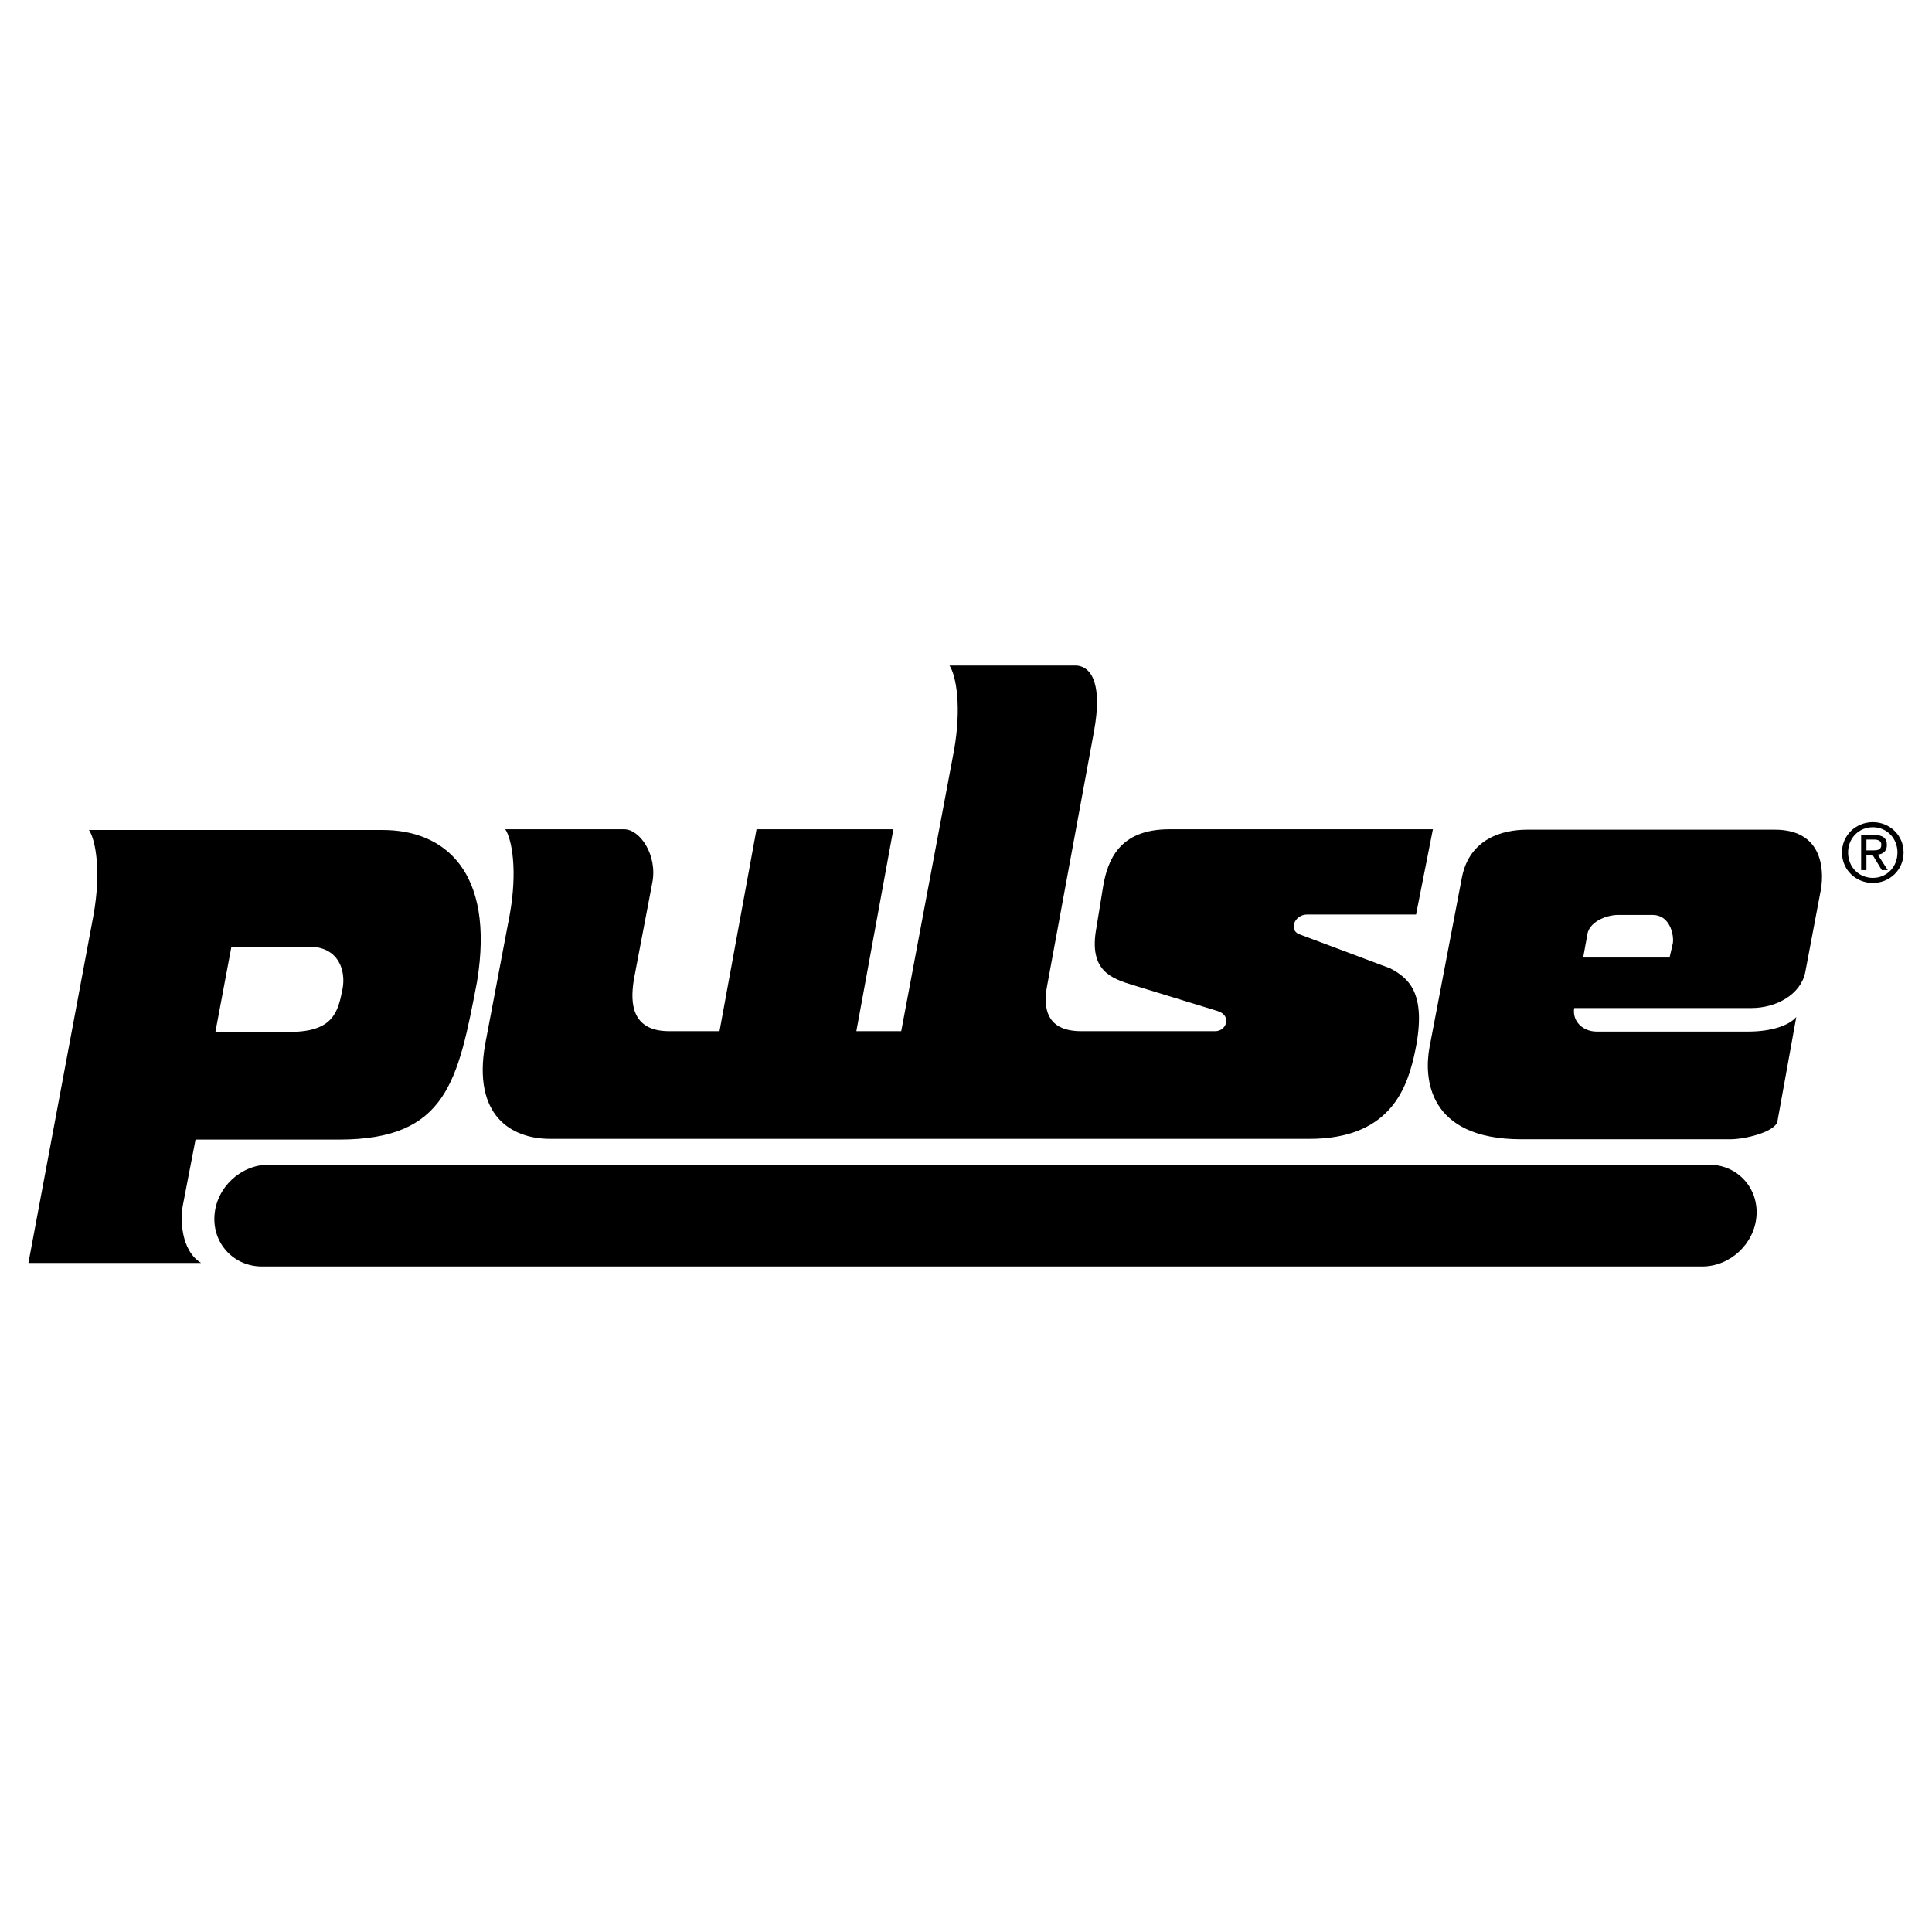
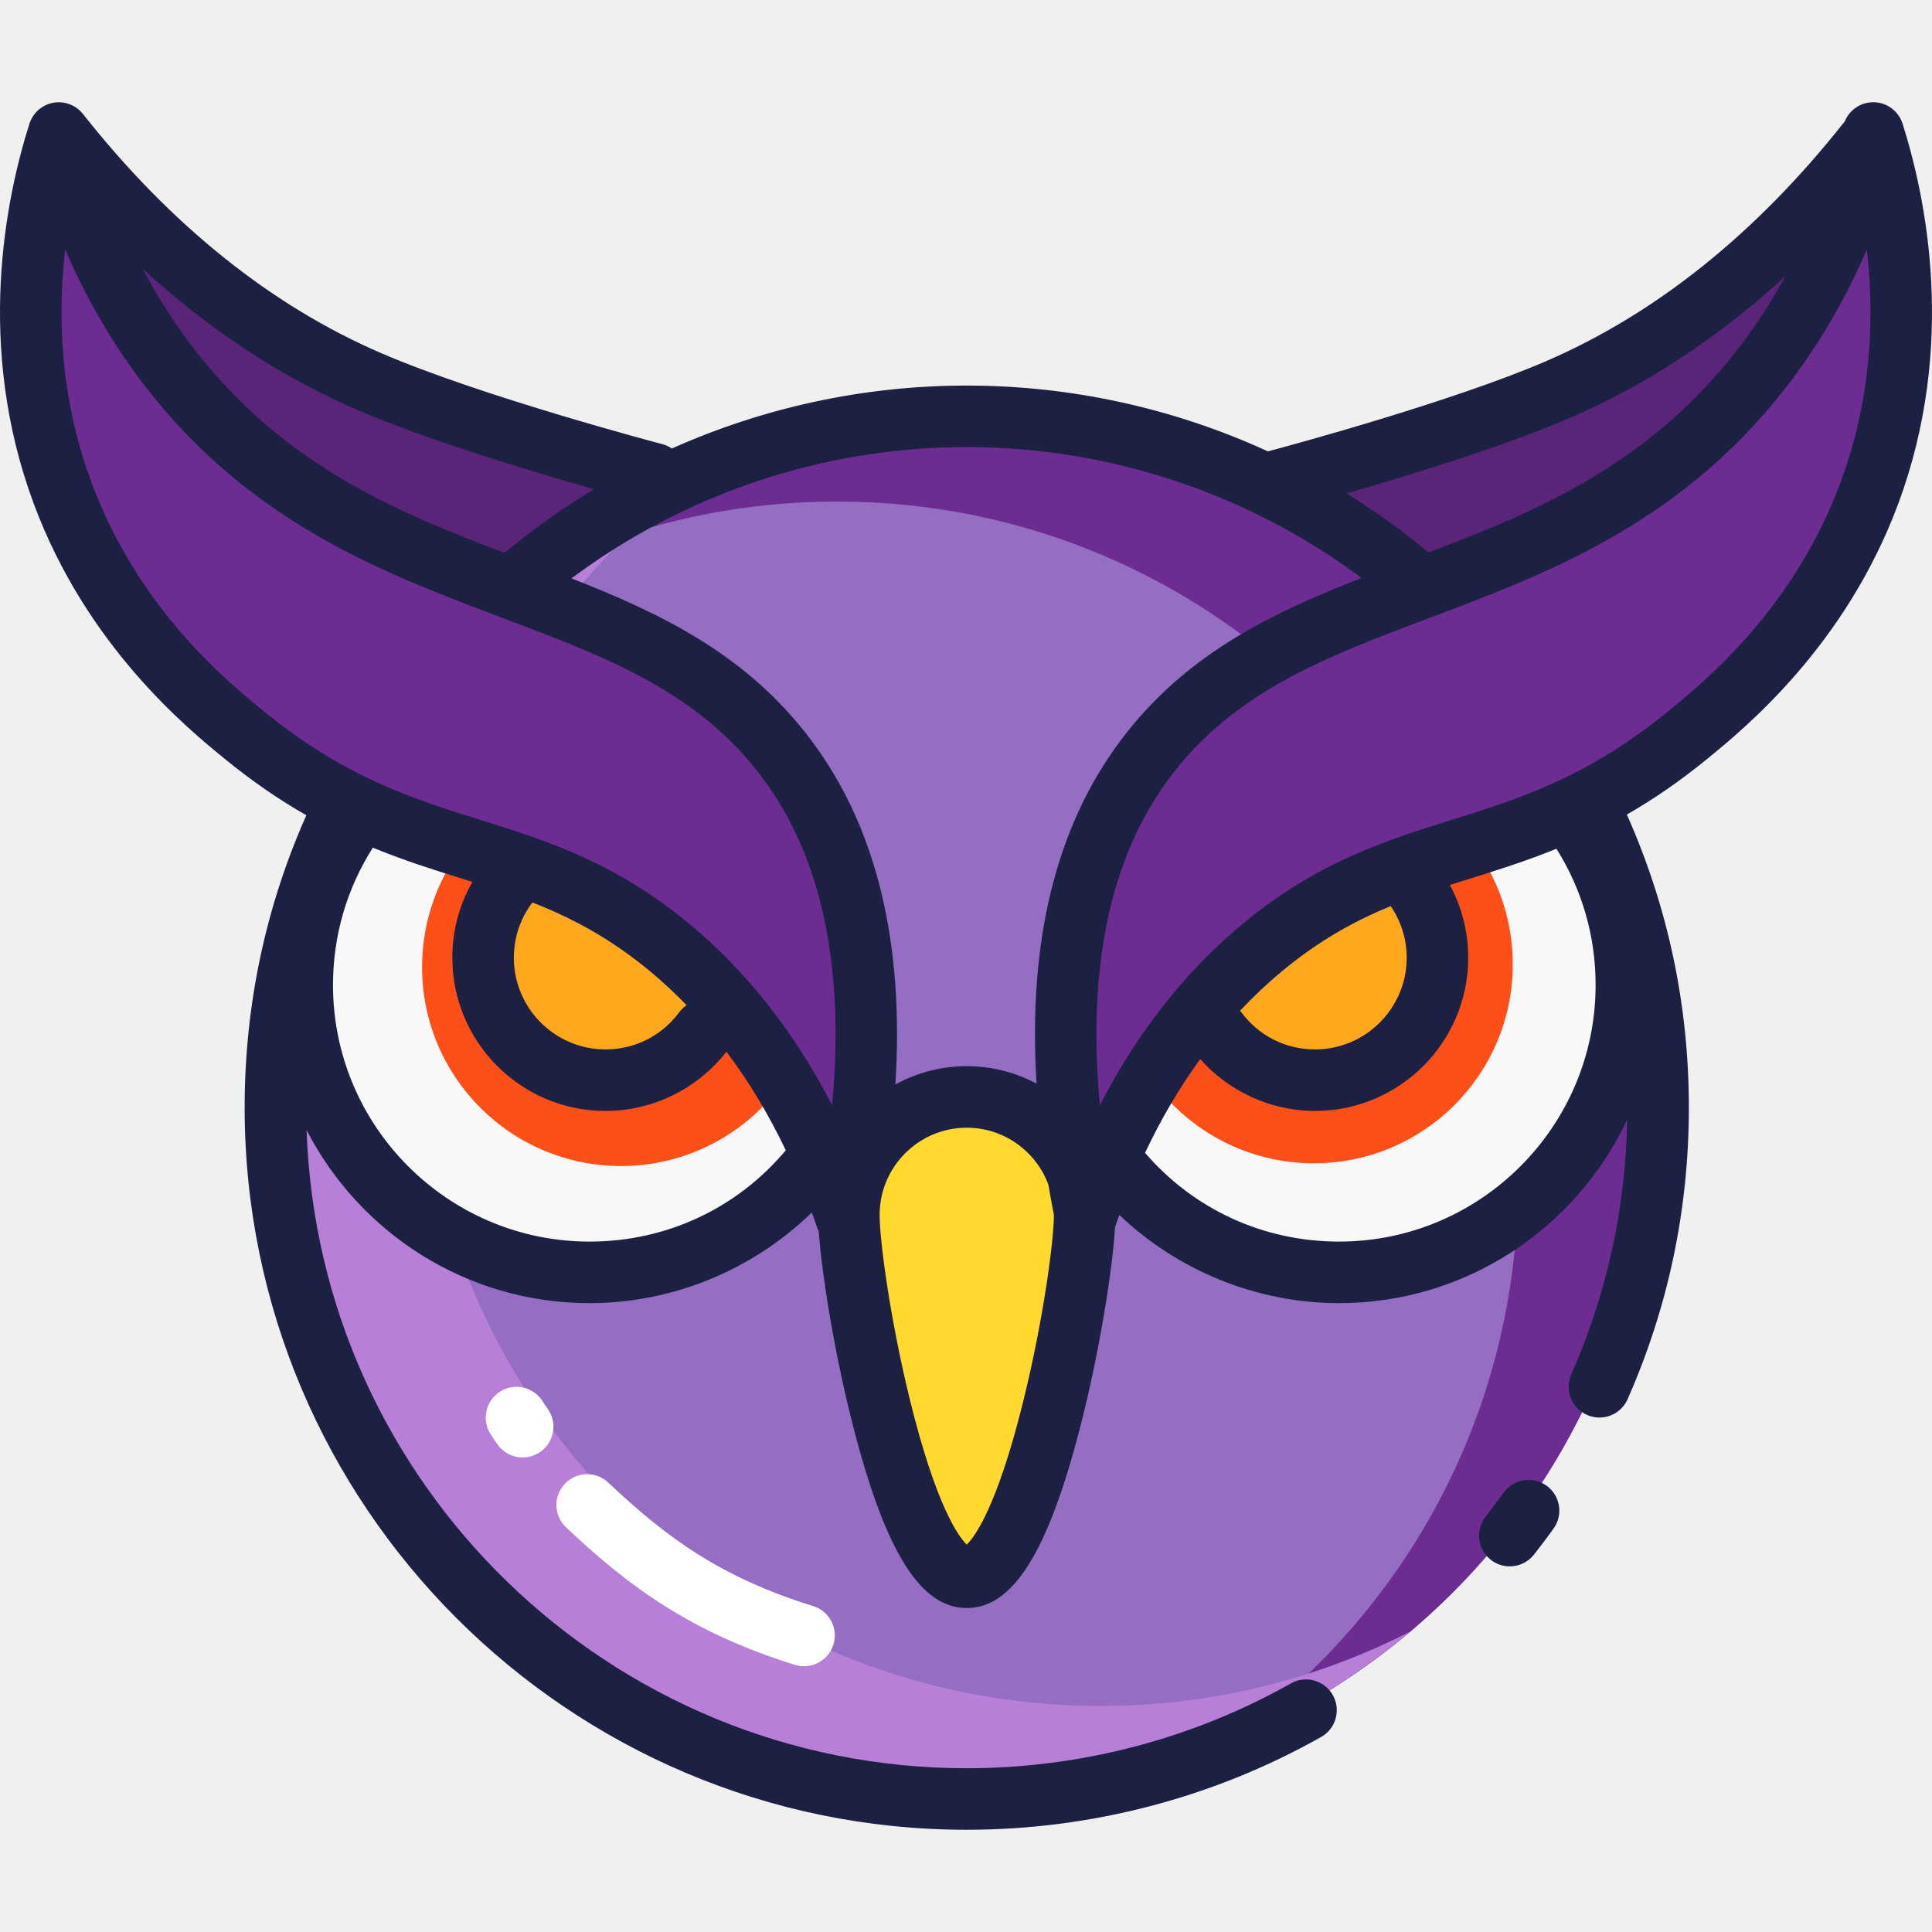
- <svg xmlns="http://www.w3.org/2000/svg" width="2500" height="2500" viewBox="0 0 192.756 192.756">
-   <g fill-rule="evenodd" clip-rule="evenodd">
-     <path fill="#fff" d="M0 0h192.756v192.756H0V0z" />
-     <path d="M173.998 117.69c-.895-.961-2.137-1.49-3.494-1.49H26.814c-2.791 0-5.22 2.271-5.415 5.061-.095 1.361.348 2.643 1.247 3.606.896.961 2.138 1.49 3.495 1.49h143.691c2.789 0 5.219-2.27 5.414-5.06.094-1.361-.348-2.643-1.248-3.607z" />
-     <path d="M174.713 121.261c-.176 2.516-2.365 4.563-4.881 4.563H26.141c-1.208 0-2.311-.469-3.105-1.32-.797-.855-1.189-1.994-1.105-3.206.176-2.517 2.366-4.564 4.883-4.564h143.69c1.209 0 2.311.47 3.105 1.32.797.854 1.19 1.994 1.104 3.207zM54.888 113.624h75.763c7.834 0 9.625-4.812 10.408-8.169 1.455-6.267-.449-7.834-2.352-8.841l-8.951-3.357c-1.232-.336-.672-2.015.67-2.015h10.855l1.68-8.505h-26.299c-5.037 0-6.156 3.134-6.604 5.708l-.672 4.141c-.783 4.252 1.455 5.035 3.693 5.707l8.395 2.574c1.453.447.895 2.014-.225 2.014h-13.316c-1.344 0-4.254-.224-3.471-4.476l4.701-25.516c.783-4.364-.111-6.379-1.791-6.491H94.728c.671 1.007 1.231 4.141.448 8.505l-5.26 27.977h-4.477l3.693-20.144H75.479l-3.693 20.144H66.75c-4.141 0-3.805-3.469-3.469-5.371l1.791-9.4c.56-2.798-1.231-5.372-2.798-5.372H50.412c.671 1.007 1.23 4.141.447 8.505l-2.462 12.982c-1.231 7.05 2.574 9.4 6.491 9.4z" />
-     <path d="M38.198 82.81H8.878c.671 1.007 1.231 4.141.448 8.505l-6.491 34.692h17.234c-2.015-1.231-2.126-4.365-1.791-5.932l1.231-6.379h14.324c10.743 0 11.862-5.819 13.765-15.779 1.791-10.967-3.245-15.107-9.4-15.107zm-4.029 15.891c-.448 2.237-.896 4.252-5.26 4.252h-7.417l1.597-8.505h7.722c3.022 0 3.72 2.443 3.358 4.253zM177.09 82.779h-24.732c-2.461 0-5.707.895-6.49 4.7l-3.246 17.01c-.559 3.021-.223 9.177 9.178 9.177h20.814c1.455 0 4.252-.672 4.701-1.68l1.902-10.519c-.783.895-2.574 1.454-4.812 1.454h-15.107c-1.344 0-2.463-1.007-2.238-2.35h17.682c2.461 0 4.924-1.343 5.371-3.581l1.566-8.281c.335-2.014.112-5.93-4.589-5.93zm-10.184 11.303l-.336 1.455h-8.617l.447-2.462c.336-1.231 2.016-1.791 3.021-1.791h3.471c1.678 0 2.126 1.903 2.014 2.798zM186.857 82.028c-1.67 0-3.082 1.284-3.082 3.025 0 1.757 1.412 3.041 3.082 3.041 1.652 0 3.064-1.284 3.064-3.041.001-1.741-1.411-3.025-3.064-3.025zm0 5.56c-1.389 0-2.473-1.075-2.473-2.535 0-1.436 1.084-2.519 2.473-2.519 1.371 0 2.453 1.083 2.453 2.519.001 1.46-1.081 2.535-2.453 2.535z" />
-     <path d="M187.348 85.27c.512-.064.906-.337.906-.962 0-.69-.41-.995-1.236-.995h-1.332v3.498h.529v-1.516h.611l.922 1.516h.594l-.994-1.541zm-1.133-.425v-1.083h.723c.369 0 .762.08.762.514 0 .537-.4.569-.85.569h-.635z" />
+ <svg xmlns="http://www.w3.org/2000/svg" version="1.1" id="Layer_1" x="0px" y="0px" viewBox="0 0 511.999 511.999" style="enable-background:new 0 0 511.999 511.999;" xml:space="preserve">
+   <g>
+     <path style="fill:#5A2479;" d="M288.868,303.721c-11.118-104.402,12.753-145.705,36.927-164.038   c25.019-18.974,51.271-14.027,97.285-39.766c35.788-20.018,59.742-45.29,74.03-62.846c-2.588,25.351-11.305,69.64-44.022,107.03   c-22.952,26.231-52.298,42.878-63.499,49.126c-24.312,13.563-31.576,12.592-46.045,21.73   C324.418,227.038,301.821,251.03,288.868,303.721z" />
+     <path style="fill:#5A2479;" d="M224.457,303.721c11.118-104.402-12.753-145.705-36.927-164.038   c-25.019-18.974-51.271-14.027-97.285-39.766c-35.788-20.018-59.742-45.29-74.03-62.846c2.589,25.351,11.305,69.64,44.022,107.03   c22.952,26.231,52.298,42.878,63.499,49.126c24.312,13.563,31.576,12.592,46.045,21.73   C188.907,227.038,211.504,251.03,224.457,303.721z" />
  </g>
+   <circle style="fill:#956EC4;" cx="257.381" cy="294.497" r="180.43" />
+   <path style="fill:#6D2C92;" d="M257.378,114.068c-37.708,0-72.708,11.574-101.657,31.353c20.48-8.073,42.794-12.509,66.143-12.509  c99.648,0,180.43,80.781,180.43,180.43c0,61.94-31.217,116.585-78.772,149.076c66.926-26.384,114.286-91.621,114.286-167.92  C437.807,194.849,357.026,114.068,257.378,114.068z" />
+   <path style="fill:#B77FD8;" d="M291.624,452.096c-99.648,0-180.43-80.781-180.43-180.43c0-55.289,24.877-104.76,64.04-137.858  c-58.35,29.888-98.286,90.625-98.286,160.688c0,99.648,80.781,180.43,180.43,180.43c44.359,0,84.97-16.018,116.39-42.571  C349.13,444.975,321.209,452.096,291.624,452.096z" />
+   <path style="fill:#FFD92D;" d="M287.315,324.481c0,17.256-13.989,96.043-31.246,96.043s-31.246-78.787-31.246-96.043  c0-17.256,13.989-31.246,31.246-31.246S287.315,307.226,287.315,324.481z" />
+   <path style="fill:#6D2C92;" d="M287.735,325.735c-13.148-64.991,0.179-100.668,15.69-121.43  c38.863-52.016,112.472-38.555,162.973-102.968c17.851-22.766,25.964-46.526,30.029-63.011c4.768,15.01,14.626,53.317-1.007,95.38  c-12.99,34.959-37.148,55.187-48.195,64.207c-44.184,36.085-74.521,24.495-112.909,56.454  C319.473,266.726,300.654,287.903,287.735,325.735z" />
+   <path style="fill:#F8F8F8;" d="M334.316,254.368c-12.773,10.636-28.49,27.815-40.859,56.51  c13.887,14.744,33.586,23.952,55.439,23.952c42.055,0,76.147-34.092,76.147-76.147c0-14.682-4.16-28.392-11.358-40.02  C385.876,230.913,362.222,231.135,334.316,254.368z" />
+   <path style="fill:#FF4F18;" d="M334.316,254.368c-8.758,7.293-18.903,17.661-28.403,32.708  c9.613,12.871,24.964,21.208,42.264,21.208c29.117,0,52.721-23.604,52.721-52.721c0-10.72-3.206-20.688-8.703-29.011  C372.977,232.664,354.792,237.322,334.316,254.368z" />
+   <path style="fill:#FFA81E;" d="M334.316,254.368c-5.511,4.588-11.57,10.396-17.671,17.817c6.47,6.924,15.682,11.255,25.907,11.255  c19.577,0,35.447-15.87,35.447-35.447c0-5.638-1.335-10.958-3.677-15.69C361.349,236.804,348.372,242.666,334.316,254.368z" />
+   <path style="fill:#6D2C92;" d="M224.265,325.735c13.148-64.991-0.179-100.668-15.69-121.43  C169.712,152.288,96.103,165.75,45.602,101.337C27.752,78.57,19.638,54.811,15.573,38.326c-4.768,15.01-14.625,53.316,1.007,95.38  c12.99,34.959,37.148,55.187,48.195,64.207c44.184,36.085,74.521,24.495,112.909,56.454  C192.526,266.726,211.346,287.903,224.265,325.735z" />
+   <path style="fill:#F8F8F8;" d="M177.685,254.368c-27.591-22.97-51.023-23.444-78.426-35.291  c-7.317,11.695-11.548,25.518-11.548,40.33c0,42.055,34.092,76.147,76.147,76.147c21.695,0,41.266-9.077,55.136-23.635  C206.556,282.592,190.612,265.132,177.685,254.368z" />
+   <path style="fill:#FF4F18;" d="M177.685,254.368c-20.115-16.747-38.02-21.536-56.864-27.493c-5.66,8.403-8.965,18.521-8.965,29.414  c0,29.117,23.604,52.721,52.721,52.721c17.204,0,32.473-8.246,42.096-20.995C197.004,272.462,186.624,261.811,177.685,254.368z" />
+   <path style="fill:#FFA81E;" d="M177.685,254.368c-13.716-11.42-26.406-17.278-39.065-21.739c-2.465,4.829-3.864,10.294-3.864,16.088  c0,19.577,15.87,35.447,35.447,35.447c10.178,0,19.352-4.292,25.817-11.162C189.694,265.19,183.395,259.123,177.685,254.368z" />
+   <g>
+     <path style="fill:#1C2042;" d="M409.845,393.716c-3.653-2.628-8.752-1.796-11.38,1.862c-1.542,2.144-3.143,4.27-4.761,6.319   c-2.79,3.534-2.187,8.662,1.347,11.452c1.496,1.181,3.278,1.754,5.048,1.754c2.409,0,4.796-1.063,6.406-3.102   c1.768-2.24,3.518-4.563,5.202-6.907C414.336,401.439,413.502,396.343,409.845,393.716z" />
+     <path style="fill:#1C2042;" d="M504.199,32.779c-1.107-3.48-4.393-5.821-8.041-5.682c-3.252,0.107-6.076,2.136-7.274,5.085   c-0.04,0.049-0.085,0.091-0.124,0.141c-23.31,29.502-49.925,50.839-79.104,63.419c-24.679,10.641-67.183,22.155-73.636,23.879   c-24.847-11.399-52.051-17.444-79.818-17.444c-27.132,0-53.752,5.772-78.151,16.683c-0.746-0.507-1.584-0.906-2.506-1.148   c-0.476-0.125-47.847-12.62-74.47-24.1C71.894,81.031,45.28,59.694,21.97,30.193c-0.074-0.092-0.154-0.175-0.232-0.264   c-0.058-0.067-0.114-0.134-0.174-0.199c-0.262-0.285-0.537-0.549-0.83-0.789c-0.035-0.028-0.071-0.053-0.105-0.08   c-0.296-0.235-0.603-0.446-0.923-0.634c-0.037-0.022-0.072-0.046-0.109-0.067c-0.339-0.192-0.69-0.356-1.049-0.496   c-0.07-0.027-0.139-0.053-0.21-0.078c-0.365-0.132-0.737-0.242-1.115-0.321c-0.047-0.01-0.096-0.014-0.142-0.024   c-0.383-0.072-0.769-0.117-1.158-0.134c-0.028-0.001-0.054-0.009-0.082-0.01c-0.011,0-0.022,0.002-0.032,0.001   c-0.409-0.012-0.819,0.013-1.226,0.062c-0.047,0.005-0.095,0.011-0.141,0.017c-0.413,0.058-0.823,0.146-1.226,0.267l0,0   c-0.808,0.245-1.586,0.621-2.309,1.127c-0.017,0.012-0.034,0.024-0.051,0.036c-0.112,0.079-0.226,0.153-0.336,0.239   c-0.565,0.447-1.046,0.957-1.459,1.507c-0.023,0.03-0.047,0.06-0.07,0.09c-0.241,0.332-0.457,0.676-0.644,1.035   c-0.023,0.045-0.043,0.09-0.066,0.136c-0.187,0.376-0.352,0.762-0.478,1.159l-0.001,0.001C1.556,52.438-6.601,91.66,8.937,133.468   c14.027,37.751,40.656,59.497,50.68,67.683c7.499,6.125,14.679,10.964,21.565,14.899c-10.846,24.426-16.346,50.465-16.346,77.494   c0,105.519,85.846,191.365,191.366,191.365c32.925,0,65.399-8.503,93.909-24.589c3.921-2.214,5.308-7.186,3.095-11.109   c-2.214-3.921-7.186-5.308-11.109-3.095c-26.07,14.71-55.772,22.485-85.895,22.485c-94.535,0-171.796-75.326-174.946-169.108   c14.003,27.195,42.346,45.85,74.982,45.85c22.061,0,43.26-8.801,58.893-24.016c0.479,1.313,0.959,2.628,1.417,3.967   c0.117,0.346,0.27,0.671,0.428,0.99c0.801,11.613,4.312,33.164,9.237,52.199c8.529,32.962,17.778,47.662,29.988,47.662   c12.21,0,21.459-14.7,29.988-47.662c5.09-19.669,8.668-42.02,9.309-53.322c0.367-1.075,0.755-2.127,1.137-3.184   c15.565,14.817,36.475,23.366,58.221,23.366c33.743,0,62.904-19.936,76.363-48.641c-0.41,23.468-5.379,46.168-14.809,67.513   c-1.82,4.119,0.045,8.935,4.164,10.754c1.071,0.474,2.19,0.698,3.29,0.698c3.13,0,6.117-1.813,7.462-4.862   c10.776-24.392,16.24-50.387,16.24-77.261c0-27.119-5.537-53.208-16.438-77.673c6.791-3.902,13.867-8.686,21.253-14.717   c10.025-8.187,36.653-29.932,50.68-67.684C518.601,91.66,510.443,52.438,504.199,32.779z M416.115,110.716   c20.312-8.757,39.407-21.36,57.091-37.6c-3.893,7.12-8.304,13.836-13.225,20.112c-23.635,30.147-52.795,42.344-81.408,53.192   c-6.905-5.747-14.171-10.974-21.745-15.654C373.537,125.957,398.644,118.25,416.115,110.716z M360.808,153.176   c-24.352,9.519-46.896,20.39-63.915,43.169c-17.123,22.919-24.538,53.377-22.194,90.827c-5.52-2.947-11.816-4.625-18.498-4.625   c-6.851,0-13.298,1.761-18.917,4.85c2.387-37.554-5.021-68.086-22.178-91.052c-16.958-22.698-39.404-33.572-63.657-43.069   c30.129-22.51,66.897-34.792,104.753-34.792C294.02,118.485,330.702,130.729,360.808,153.176z M94.617,108.587   c18.75,8.085,46.296,16.369,62.813,21.056c-8.288,4.993-16.22,10.631-23.72,16.884c-28.703-10.874-57.978-23.053-81.691-53.299   c-5.351-6.824-10.091-14.173-14.225-21.992C55.402,87.356,74.408,99.873,94.617,108.587z M24.224,127.787   c-8.338-22.436-8.983-44.132-6.951-61.695c5.789,13.532,13.115,25.977,21.912,37.196c27.882,35.566,62.843,48.734,93.687,60.353   c27.961,10.533,52.11,19.629,69.17,42.464c15.729,21.053,21.909,50.166,18.472,86.772c-9.9-19.23-22.49-35.261-37.613-47.854   c-19.91-16.575-38.05-22.249-55.593-27.736c-17.648-5.519-35.899-11.226-57.375-28.768   C59.991,180.402,36.709,161.389,24.224,127.787z M140.896,239.426c0.064-0.087,0.116-0.178,0.176-0.266   c10.254,4.005,20.514,9.338,31.395,18.396c3.302,2.75,6.459,5.706,9.493,8.833c-0.736,0.5-1.405,1.122-1.965,1.878   c-4.638,6.252-11.755,9.838-19.526,9.838c-13.394,0-24.291-10.896-24.291-24.291C136.179,248.59,137.81,243.615,140.896,239.426z    M156.24,329.033c-37.491,0-67.993-30.502-67.993-67.993c0-13.043,3.644-25.53,10.563-36.402c8.32,3.425,16.18,5.884,23.631,8.214   c0.919,0.287,1.834,0.574,2.747,0.861c-3.489,6.099-5.317,12.963-5.317,20.1c0,22.386,18.213,40.599,40.599,40.599   c12.484,0,24.382-5.857,32.043-15.694c5.907,7.839,11.159,16.554,15.733,26.121C195.288,320.266,176.566,329.033,156.24,329.033z    M256.202,409.349c-2.07-2.018-8.1-9.998-15.105-38.544c-5.211-21.236-7.986-42.02-7.986-48.858   c0-12.732,10.359-23.091,23.091-23.091c9.91,0,18.356,6.286,21.626,15.071c0.444,2.646,0.939,5.328,1.466,8.032   c-0.003,6.85-2.778,27.622-7.988,48.848C264.303,399.352,258.272,407.332,256.202,409.349z M354.857,329.033   c-20.024,0-38.478-8.521-51.411-23.521c4.277-9.047,9.162-17.331,14.623-24.848c7.663,8.656,18.789,13.747,30.426,13.747   c22.386,0,40.599-18.213,40.599-40.599c0-6.821-1.674-13.389-4.866-19.28c1.769-0.564,3.544-1.122,5.332-1.681   c7.237-2.264,14.861-4.651,22.916-7.923c6.799,10.803,10.375,23.185,10.375,36.112C422.85,298.531,392.348,329.033,354.857,329.033   z M368.543,240.123c2.768,4.04,4.244,8.75,4.244,13.69c0,13.394-10.896,24.291-24.291,24.291c-7.771,0-14.888-3.586-19.526-9.838   c-0.108-0.145-0.225-0.276-0.339-0.412c3.457-3.681,7.087-7.122,10.902-10.299C349.569,249.199,359.079,244.021,368.543,240.123z    M487.777,127.787c-12.485,33.601-35.767,52.614-45.71,60.732c-21.477,17.541-39.727,23.248-57.375,28.767   c-17.543,5.487-35.684,11.161-55.593,27.736c-15.124,12.594-27.712,28.621-37.613,47.855c-3.437-36.607,2.743-65.718,18.473-86.772   c17.06-22.836,41.208-31.933,69.169-42.466c30.845-11.619,65.804-24.788,93.687-60.352c8.798-11.22,16.123-23.665,21.912-37.197   C496.759,83.656,496.114,105.352,487.777,127.787z" />
+   </g>
+   <g>
+     <path style="fill:#FFFFFF;" d="M215.755,441.115c-1.588,0.553-3.362,0.623-5.091,0.086c-27.367-8.488-44.043-20.71-60.663-36.452   c-3.269-3.097-3.409-8.257-0.313-11.527c3.098-3.269,8.257-3.409,11.527-0.312c15.392,14.579,29.841,25.137,54.279,32.716   c4.302,1.335,6.707,5.902,5.373,10.203C220.069,438.399,218.115,440.293,215.755,441.115z" />
+     <path style="fill:#FFFFFF;" d="M141.192,385.793c-3.345,1.165-7.191,0.041-9.338-2.996l-0.504-0.711   c-0.439-0.618-0.439-0.618-0.847-1.252l-0.472-0.733c-2.445-3.781-1.363-8.829,2.418-11.275c3.78-2.449,8.83-1.362,11.275,2.419   l0.5,0.776c0.199,0.31,0.199,0.31,0.412,0.61l0.534,0.752c2.599,3.677,1.726,8.766-1.95,11.365   C142.579,385.201,141.897,385.548,141.192,385.793z" />
+   </g>
+   <g>
+ </g>
+   <g>
+ </g>
+   <g>
+ </g>
+   <g>
+ </g>
+   <g>
+ </g>
+   <g>
+ </g>
+   <g>
+ </g>
+   <g>
+ </g>
+   <g>
+ </g>
+   <g>
+ </g>
+   <g>
+ </g>
+   <g>
+ </g>
+   <g>
+ </g>
+   <g>
+ </g>
+   <g>
+ </g>
</svg>
